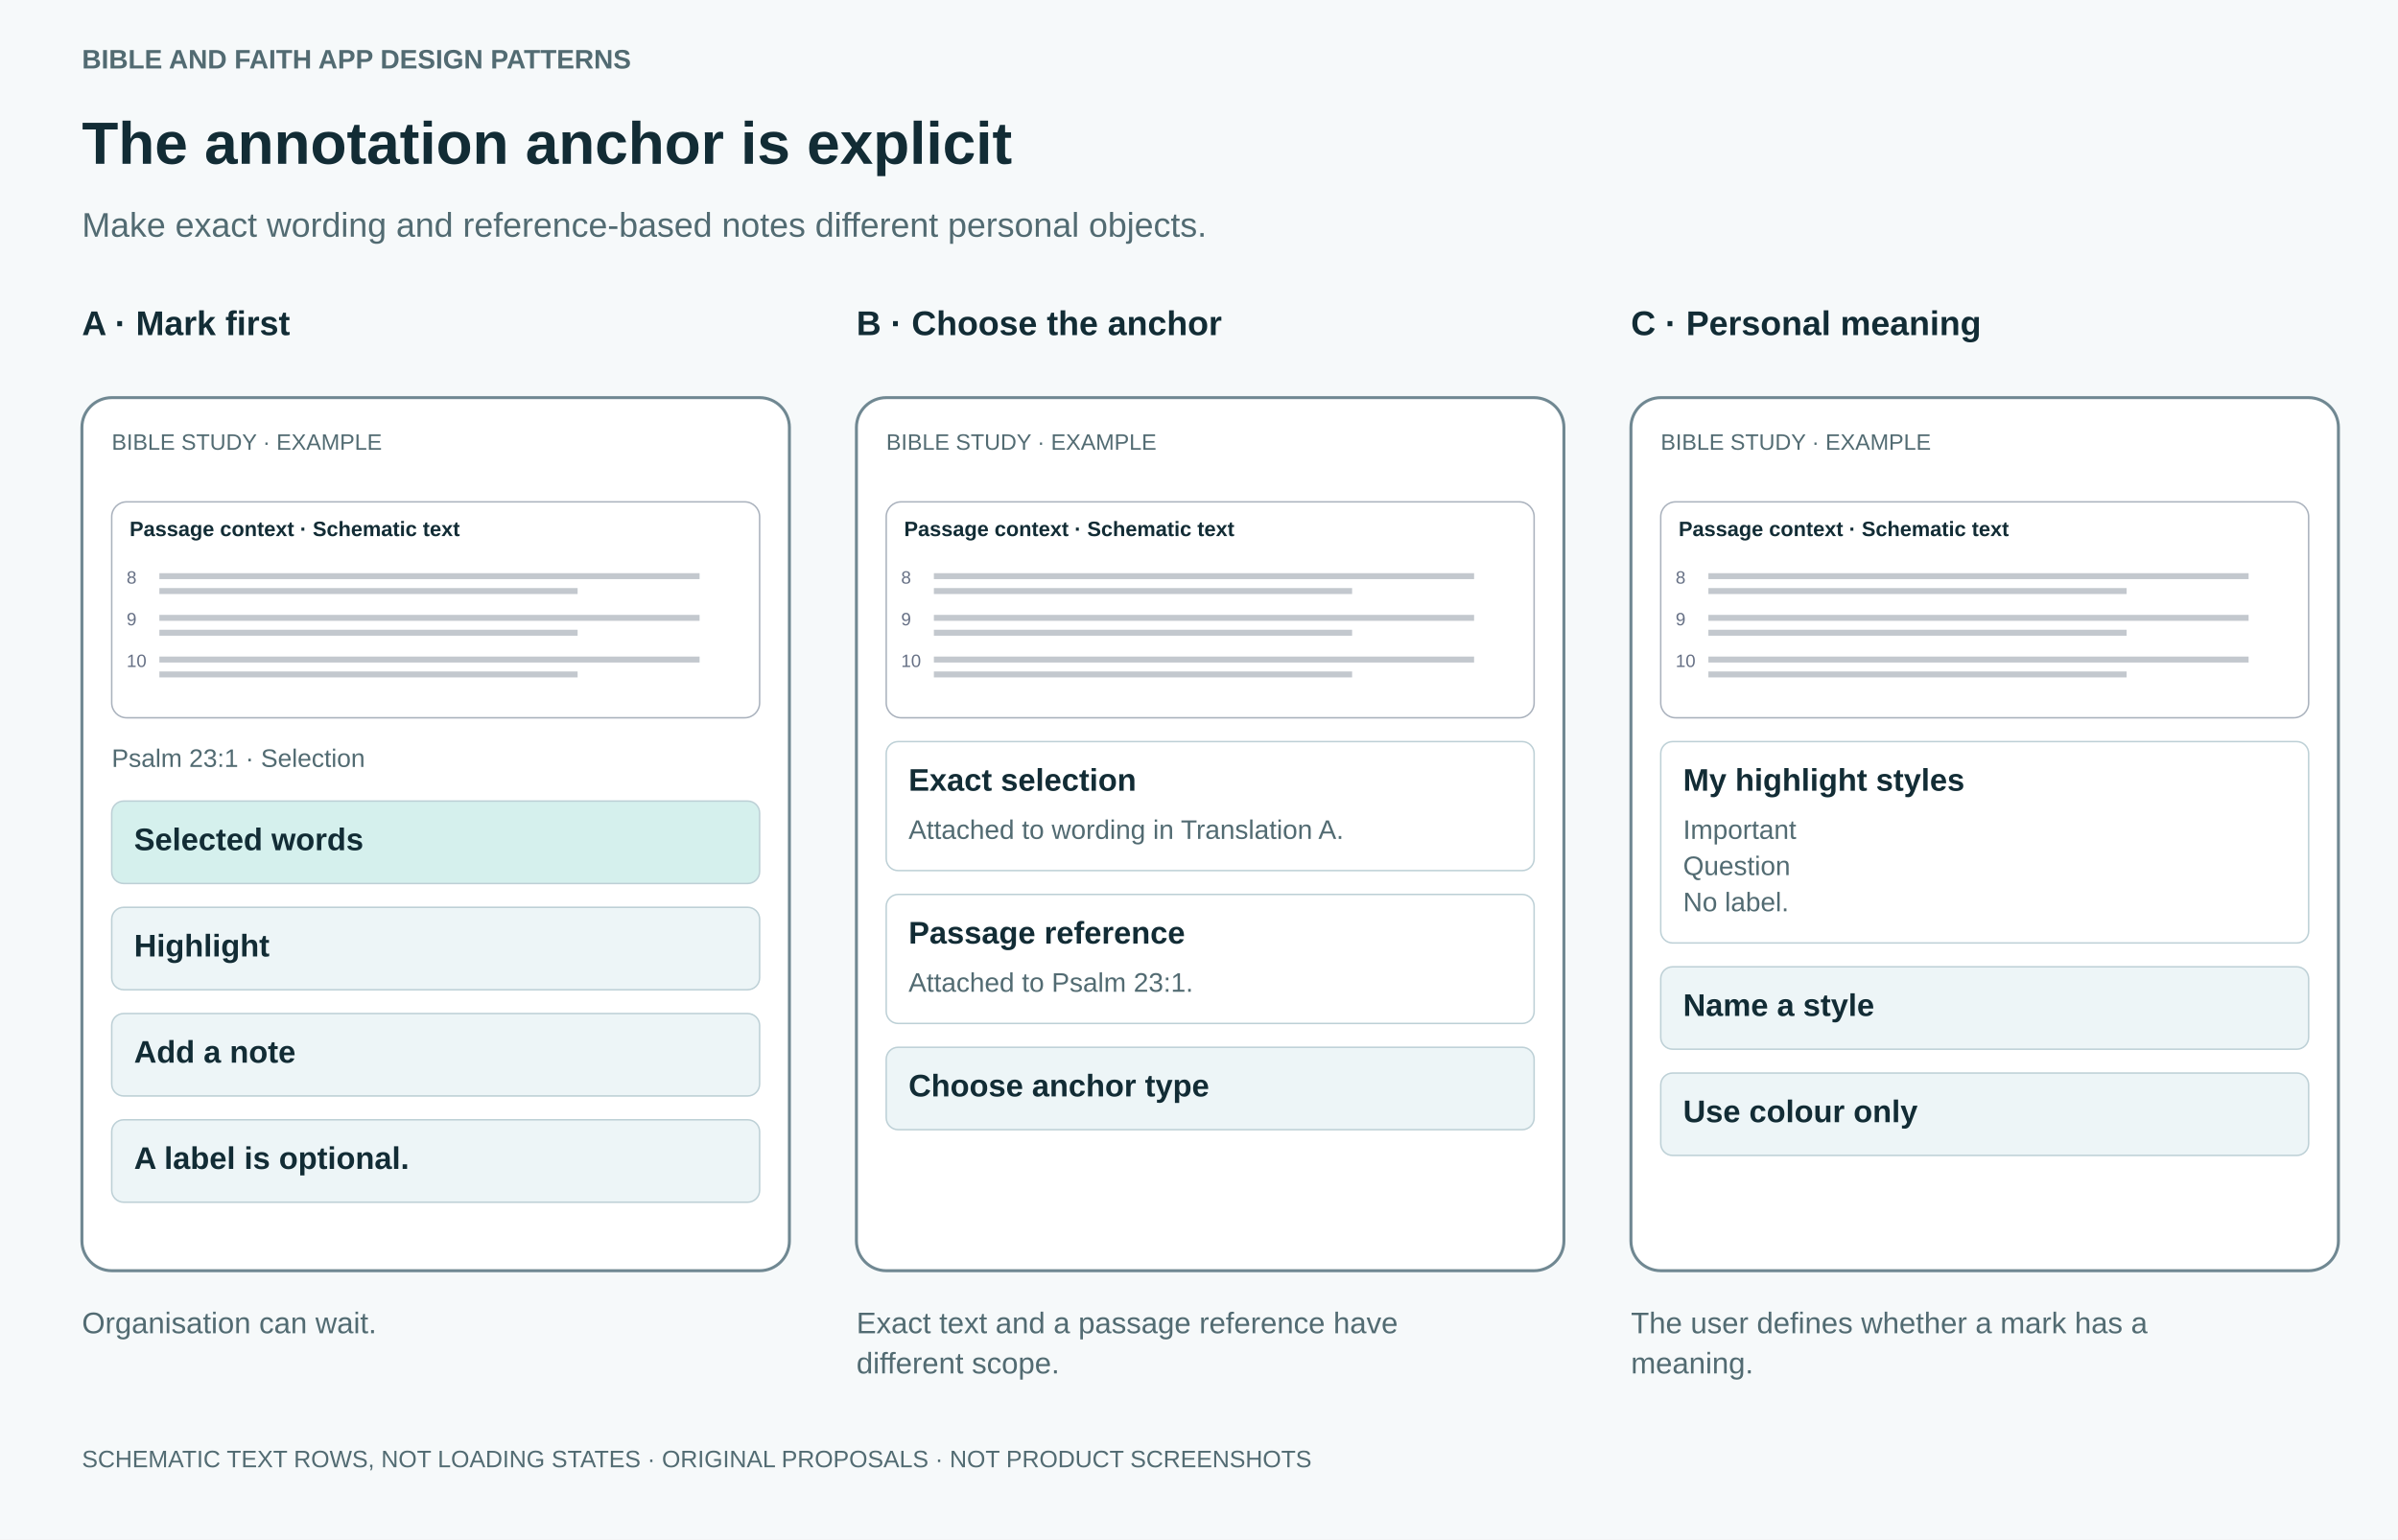
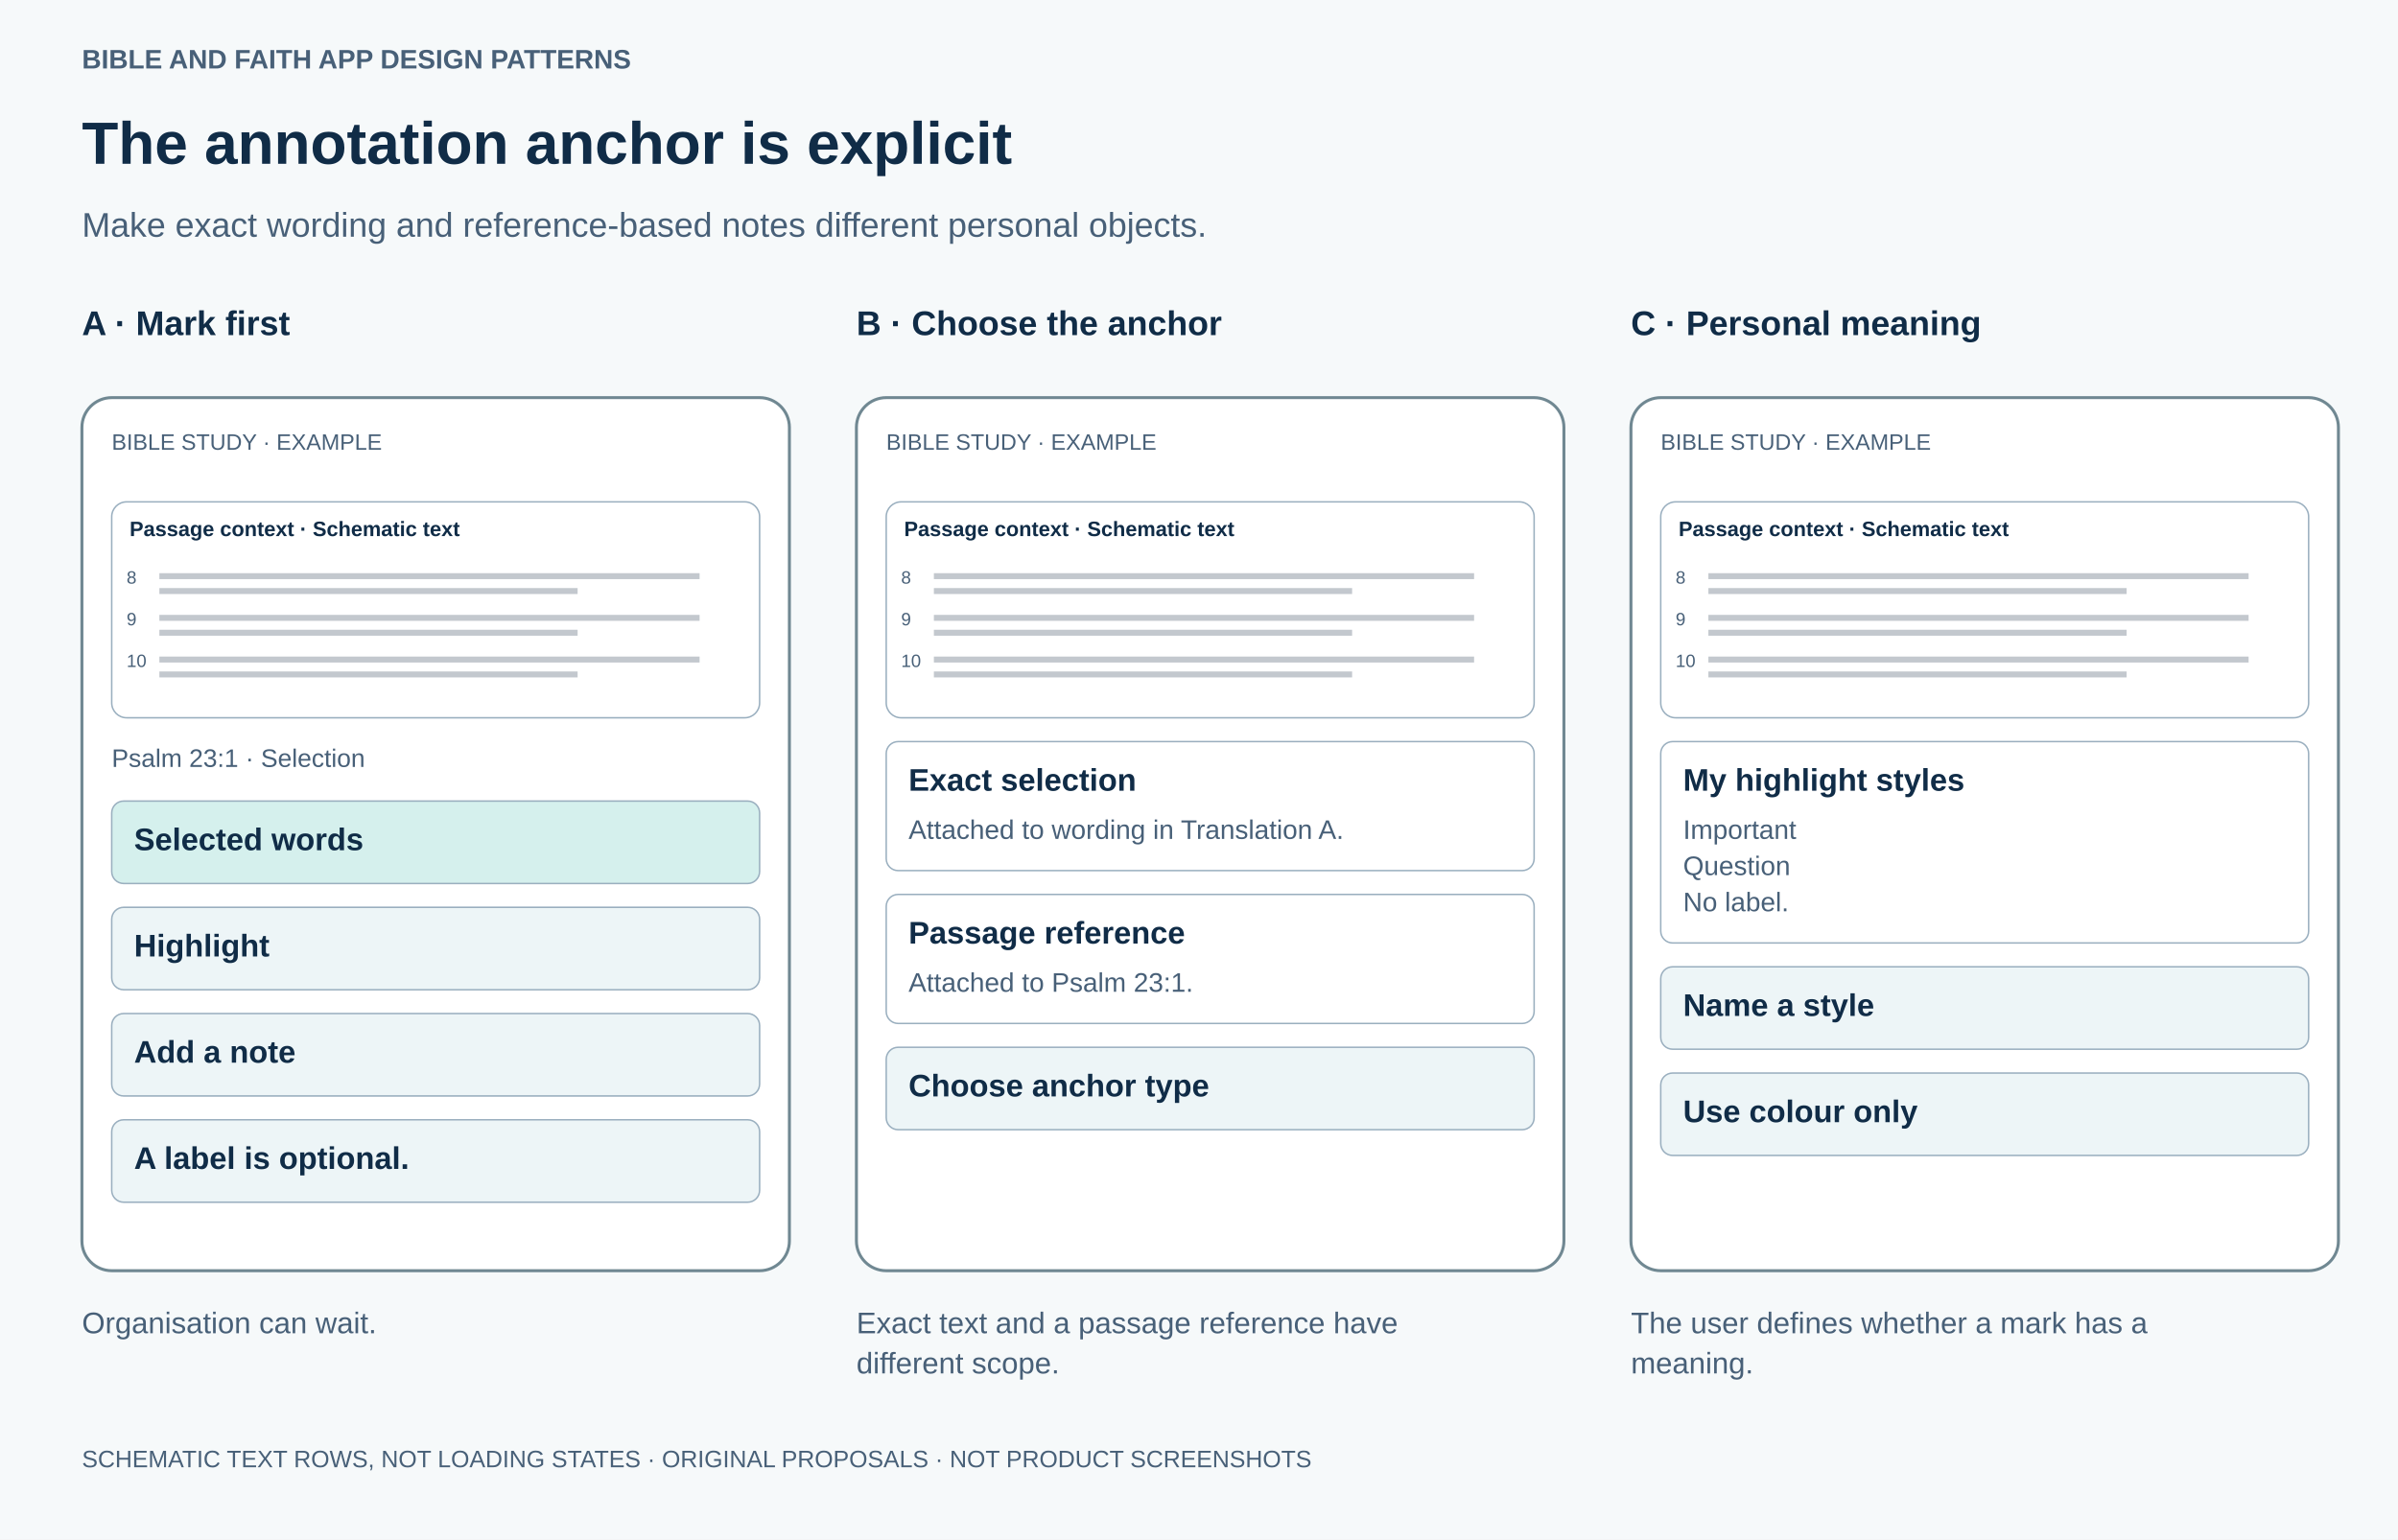
- <svg xmlns="http://www.w3.org/2000/svg" viewBox="0 0 1610 1034" role="img" aria-labelledby="title desc">
+ <svg xmlns="http://www.w3.org/2000/svg" viewBox="0 0 1610 1034" role="img" aria-labelledby="title desc" data-illustration-theme="light">
  <rect width="1610" height="1034" fill="#f6f9fa" />
  <g font-family="Arial, sans-serif">
-     <text x="55" y="46" font-size="18" fill="#526b72" font-weight="700">BIBLE AND FAITH APP DESIGN PATTERNS</text>
-     <text x="55" y="110" font-size="40" fill="#122c35" font-weight="700">The annotation anchor is explicit</text>
-     <text x="55" y="159.0" font-size="23" fill="#526b72">Make exact wording and reference-based notes different personal objects.</text>
-     <rect x="55" y="267.05" width="475" height="586.35" rx="20" fill="#fff" stroke="#708892" stroke-width="2" />
-     <text x="55" y="225.05" font-size="23" fill="#122c35" font-weight="700">A · Mark first</text>
-     <text x="75" y="302.05" font-size="15" fill="#526b72">BIBLE STUDY · EXAMPLE</text>
-     <rect x="75" y="337.05" width="435" height="145" rx="10" fill="#fff" stroke="#aab2bd" />
-     <text x="87" y="360.05" font-size="14" fill="#122c35" font-weight="700">Passage context · Schematic text</text>
-     <text x="85" y="391.95" font-size="12" fill="#667085">8</text>
+     <text x="55" y="46" font-size="18" fill="#486078" font-weight="700">BIBLE AND FAITH APP DESIGN PATTERNS</text>
+     <text x="55" y="110" font-size="40" fill="#102c47" font-weight="700">The annotation anchor is explicit</text>
+     <text x="55" y="159.0" font-size="23" fill="#486078">Make exact wording and reference-based notes different personal objects.</text>
+     <rect x="55" y="267.05" width="475" height="586.35" rx="20" fill="#ffffff" stroke="#708892" stroke-width="2" />
+     <text x="55" y="225.05" font-size="23" fill="#102c47" font-weight="700">A · Mark first</text>
+     <text x="75" y="302.05" font-size="15" fill="#486078">BIBLE STUDY · EXAMPLE</text>
+     <rect x="75" y="337.05" width="435" height="145" rx="10" fill="#ffffff" stroke="#9aafbf" />
+     <text x="87" y="360.05" font-size="14" fill="#102c47" font-weight="700">Passage context · Schematic text</text>
+     <text x="85" y="391.95" font-size="12" fill="#486078">8</text>
    <rect x="107" y="384.95" width="362.7" height="4" fill="#c3c8ce" />
    <rect x="107" y="394.95" width="280.8" height="4" fill="#c3c8ce" />
-     <text x="85" y="419.95" font-size="12" fill="#667085">9</text>
+     <text x="85" y="419.95" font-size="12" fill="#486078">9</text>
    <rect x="107" y="412.95" width="362.7" height="4" fill="#c3c8ce" />
    <rect x="107" y="422.95" width="280.8" height="4" fill="#c3c8ce" />
-     <text x="85" y="447.95" font-size="12" fill="#667085">10</text>
+     <text x="85" y="447.95" font-size="12" fill="#486078">10</text>
    <rect x="107" y="440.95" width="362.7" height="4" fill="#c3c8ce" />
    <rect x="107" y="450.95" width="280.8" height="4" fill="#c3c8ce" />
-     <text x="75" y="515.05" font-size="17" fill="#526b72">Psalm 23:1 · Selection</text>
-     <rect x="75" y="538.0" width="435" height="55.35" rx="8" fill="#d5f0ed" stroke="#bdd0d6" />
-     <text x="90" y="571.0" font-size="21" fill="#122c35" font-weight="700">Selected words</text>
-     <rect x="75" y="609.35" width="435" height="55.35" rx="8" fill="#edf5f7" stroke="#bdd0d6" />
-     <text x="90" y="642.35" font-size="21" fill="#122c35" font-weight="700">Highlight</text>
-     <rect x="75" y="680.7" width="435" height="55.35" rx="8" fill="#edf5f7" stroke="#bdd0d6" />
-     <text x="90" y="713.7" font-size="21" fill="#122c35" font-weight="700">Add a note</text>
-     <rect x="75" y="752.05" width="435" height="55.35" rx="8" fill="#edf5f7" stroke="#bdd0d6" />
-     <text x="90" y="785.05" font-size="21" fill="#122c35" font-weight="700">A label is optional.</text>
-     <rect x="575" y="267.05" width="475" height="586.35" rx="20" fill="#fff" stroke="#708892" stroke-width="2" />
-     <text x="575" y="225.05" font-size="23" fill="#122c35" font-weight="700">B · Choose the anchor</text>
-     <text x="595" y="302.05" font-size="15" fill="#526b72">BIBLE STUDY · EXAMPLE</text>
-     <rect x="595" y="337.05" width="435" height="145" rx="10" fill="#fff" stroke="#aab2bd" />
-     <text x="607" y="360.05" font-size="14" fill="#122c35" font-weight="700">Passage context · Schematic text</text>
-     <text x="605" y="391.95" font-size="12" fill="#667085">8</text>
+     <text x="75" y="515.05" font-size="17" fill="#486078">Psalm 23:1 · Selection</text>
+     <rect x="75" y="538.0" width="435" height="55.35" rx="8" fill="#d5f0ed" stroke="#9aafbf" />
+     <text x="90" y="571.0" font-size="21" fill="#102c47" font-weight="700">Selected words</text>
+     <rect x="75" y="609.35" width="435" height="55.35" rx="8" fill="#edf5f7" stroke="#9aafbf" />
+     <text x="90" y="642.35" font-size="21" fill="#102c47" font-weight="700">Highlight</text>
+     <rect x="75" y="680.7" width="435" height="55.35" rx="8" fill="#edf5f7" stroke="#9aafbf" />
+     <text x="90" y="713.7" font-size="21" fill="#102c47" font-weight="700">Add a note</text>
+     <rect x="75" y="752.05" width="435" height="55.35" rx="8" fill="#edf5f7" stroke="#9aafbf" />
+     <text x="90" y="785.05" font-size="21" fill="#102c47" font-weight="700">A label is optional.</text>
+     <rect x="575" y="267.05" width="475" height="586.35" rx="20" fill="#ffffff" stroke="#708892" stroke-width="2" />
+     <text x="575" y="225.05" font-size="23" fill="#102c47" font-weight="700">B · Choose the anchor</text>
+     <text x="595" y="302.05" font-size="15" fill="#486078">BIBLE STUDY · EXAMPLE</text>
+     <rect x="595" y="337.05" width="435" height="145" rx="10" fill="#ffffff" stroke="#9aafbf" />
+     <text x="607" y="360.05" font-size="14" fill="#102c47" font-weight="700">Passage context · Schematic text</text>
+     <text x="605" y="391.95" font-size="12" fill="#486078">8</text>
    <rect x="627" y="384.95" width="362.7" height="4" fill="#c3c8ce" />
    <rect x="627" y="394.95" width="280.8" height="4" fill="#c3c8ce" />
-     <text x="605" y="419.95" font-size="12" fill="#667085">9</text>
+     <text x="605" y="419.95" font-size="12" fill="#486078">9</text>
    <rect x="627" y="412.95" width="362.7" height="4" fill="#c3c8ce" />
    <rect x="627" y="422.95" width="280.8" height="4" fill="#c3c8ce" />
-     <text x="605" y="447.95" font-size="12" fill="#667085">10</text>
+     <text x="605" y="447.95" font-size="12" fill="#486078">10</text>
    <rect x="627" y="440.95" width="362.7" height="4" fill="#c3c8ce" />
    <rect x="627" y="450.95" width="280.8" height="4" fill="#c3c8ce" />
-     <rect x="595" y="498.05" width="435" height="86.65" rx="8" fill="#fff" stroke="#bdd0d6" />
-     <text x="610" y="531.05" font-size="21" fill="#122c35" font-weight="700">Exact selection</text>
-     <text x="610" y="563.4" font-size="18" fill="#526b72">Attached to wording in Translation A.</text>
-     <rect x="595" y="600.7" width="435" height="86.65" rx="8" fill="#fff" stroke="#bdd0d6" />
-     <text x="610" y="633.7" font-size="21" fill="#122c35" font-weight="700">Passage reference</text>
-     <text x="610" y="666.05" font-size="18" fill="#526b72">Attached to Psalm 23:1.</text>
-     <rect x="595" y="703.35" width="435" height="55.35" rx="8" fill="#edf5f7" stroke="#bdd0d6" />
-     <text x="610" y="736.35" font-size="21" fill="#122c35" font-weight="700">Choose anchor type</text>
-     <rect x="1095" y="267.05" width="475" height="586.35" rx="20" fill="#fff" stroke="#708892" stroke-width="2" />
-     <text x="1095" y="225.05" font-size="23" fill="#122c35" font-weight="700">C · Personal meaning</text>
-     <text x="1115" y="302.05" font-size="15" fill="#526b72">BIBLE STUDY · EXAMPLE</text>
-     <rect x="1115" y="337.05" width="435" height="145" rx="10" fill="#fff" stroke="#aab2bd" />
-     <text x="1127" y="360.05" font-size="14" fill="#122c35" font-weight="700">Passage context · Schematic text</text>
-     <text x="1125" y="391.95" font-size="12" fill="#667085">8</text>
+     <rect x="595" y="498.05" width="435" height="86.65" rx="8" fill="#ffffff" stroke="#9aafbf" />
+     <text x="610" y="531.05" font-size="21" fill="#102c47" font-weight="700">Exact selection</text>
+     <text x="610" y="563.4" font-size="18" fill="#486078">Attached to wording in Translation A.</text>
+     <rect x="595" y="600.7" width="435" height="86.65" rx="8" fill="#ffffff" stroke="#9aafbf" />
+     <text x="610" y="633.7" font-size="21" fill="#102c47" font-weight="700">Passage reference</text>
+     <text x="610" y="666.05" font-size="18" fill="#486078">Attached to Psalm 23:1.</text>
+     <rect x="595" y="703.35" width="435" height="55.35" rx="8" fill="#edf5f7" stroke="#9aafbf" />
+     <text x="610" y="736.35" font-size="21" fill="#102c47" font-weight="700">Choose anchor type</text>
+     <rect x="1095" y="267.05" width="475" height="586.35" rx="20" fill="#ffffff" stroke="#708892" stroke-width="2" />
+     <text x="1095" y="225.05" font-size="23" fill="#102c47" font-weight="700">C · Personal meaning</text>
+     <text x="1115" y="302.05" font-size="15" fill="#486078">BIBLE STUDY · EXAMPLE</text>
+     <rect x="1115" y="337.05" width="435" height="145" rx="10" fill="#ffffff" stroke="#9aafbf" />
+     <text x="1127" y="360.05" font-size="14" fill="#102c47" font-weight="700">Passage context · Schematic text</text>
+     <text x="1125" y="391.95" font-size="12" fill="#486078">8</text>
    <rect x="1147" y="384.95" width="362.7" height="4" fill="#c3c8ce" />
    <rect x="1147" y="394.95" width="280.8" height="4" fill="#c3c8ce" />
-     <text x="1125" y="419.95" font-size="12" fill="#667085">9</text>
+     <text x="1125" y="419.95" font-size="12" fill="#486078">9</text>
    <rect x="1147" y="412.95" width="362.7" height="4" fill="#c3c8ce" />
    <rect x="1147" y="422.95" width="280.8" height="4" fill="#c3c8ce" />
-     <text x="1125" y="447.95" font-size="12" fill="#667085">10</text>
+     <text x="1125" y="447.95" font-size="12" fill="#486078">10</text>
    <rect x="1147" y="440.95" width="362.7" height="4" fill="#c3c8ce" />
    <rect x="1147" y="450.95" width="280.8" height="4" fill="#c3c8ce" />
-     <rect x="1115" y="498.05" width="435" height="135.25" rx="8" fill="#fff" stroke="#bdd0d6" />
-     <text x="1130" y="531.05" font-size="21" fill="#122c35" font-weight="700">My highlight styles</text>
-     <text x="1130" y="563.4" font-size="18" fill="#526b72">Important</text>
-     <text x="1130" y="587.7" font-size="18" fill="#526b72">Question</text>
-     <text x="1130" y="612" font-size="18" fill="#526b72">No label.</text>
-     <rect x="1115" y="649.3" width="435" height="55.35" rx="8" fill="#edf5f7" stroke="#bdd0d6" />
-     <text x="1130" y="682.3" font-size="21" fill="#122c35" font-weight="700">Name a style</text>
-     <rect x="1115" y="720.65" width="435" height="55.35" rx="8" fill="#edf5f7" stroke="#bdd0d6" />
-     <text x="1130" y="753.65" font-size="21" fill="#122c35" font-weight="700">Use colour only</text>
-     <text x="55" y="895.4" font-size="20" fill="#526b72">Organisation can wait.</text>
-     <text x="575" y="895.4" font-size="20" fill="#526b72">Exact text and a passage reference have</text>
-     <text x="575" y="922.4" font-size="20" fill="#526b72">different scope.</text>
-     <text x="1095" y="895.4" font-size="20" fill="#526b72">The user defines whether a mark has a</text>
-     <text x="1095" y="922.4" font-size="20" fill="#526b72">meaning.</text>
-     <text x="55" y="985.4" font-size="16" fill="#526b72">SCHEMATIC TEXT ROWS, NOT LOADING STATES · ORIGINAL PROPOSALS · NOT PRODUCT SCREENSHOTS</text>
+     <rect x="1115" y="498.05" width="435" height="135.25" rx="8" fill="#ffffff" stroke="#9aafbf" />
+     <text x="1130" y="531.05" font-size="21" fill="#102c47" font-weight="700">My highlight styles</text>
+     <text x="1130" y="563.4" font-size="18" fill="#486078">Important</text>
+     <text x="1130" y="587.7" font-size="18" fill="#486078">Question</text>
+     <text x="1130" y="612" font-size="18" fill="#486078">No label.</text>
+     <rect x="1115" y="649.3" width="435" height="55.35" rx="8" fill="#edf5f7" stroke="#9aafbf" />
+     <text x="1130" y="682.3" font-size="21" fill="#102c47" font-weight="700">Name a style</text>
+     <rect x="1115" y="720.65" width="435" height="55.35" rx="8" fill="#edf5f7" stroke="#9aafbf" />
+     <text x="1130" y="753.65" font-size="21" fill="#102c47" font-weight="700">Use colour only</text>
+     <text x="55" y="895.4" font-size="20" fill="#486078">Organisation can wait.</text>
+     <text x="575" y="895.4" font-size="20" fill="#486078">Exact text and a passage reference have</text>
+     <text x="575" y="922.4" font-size="20" fill="#486078">different scope.</text>
+     <text x="1095" y="895.4" font-size="20" fill="#486078">The user defines whether a mark has a</text>
+     <text x="1095" y="922.4" font-size="20" fill="#486078">meaning.</text>
+     <text x="55" y="985.4" font-size="16" fill="#486078">SCHEMATIC TEXT ROWS, NOT LOADING STATES · ORIGINAL PROPOSALS · NOT PRODUCT SCREENSHOTS</text>
  </g>
</svg>
